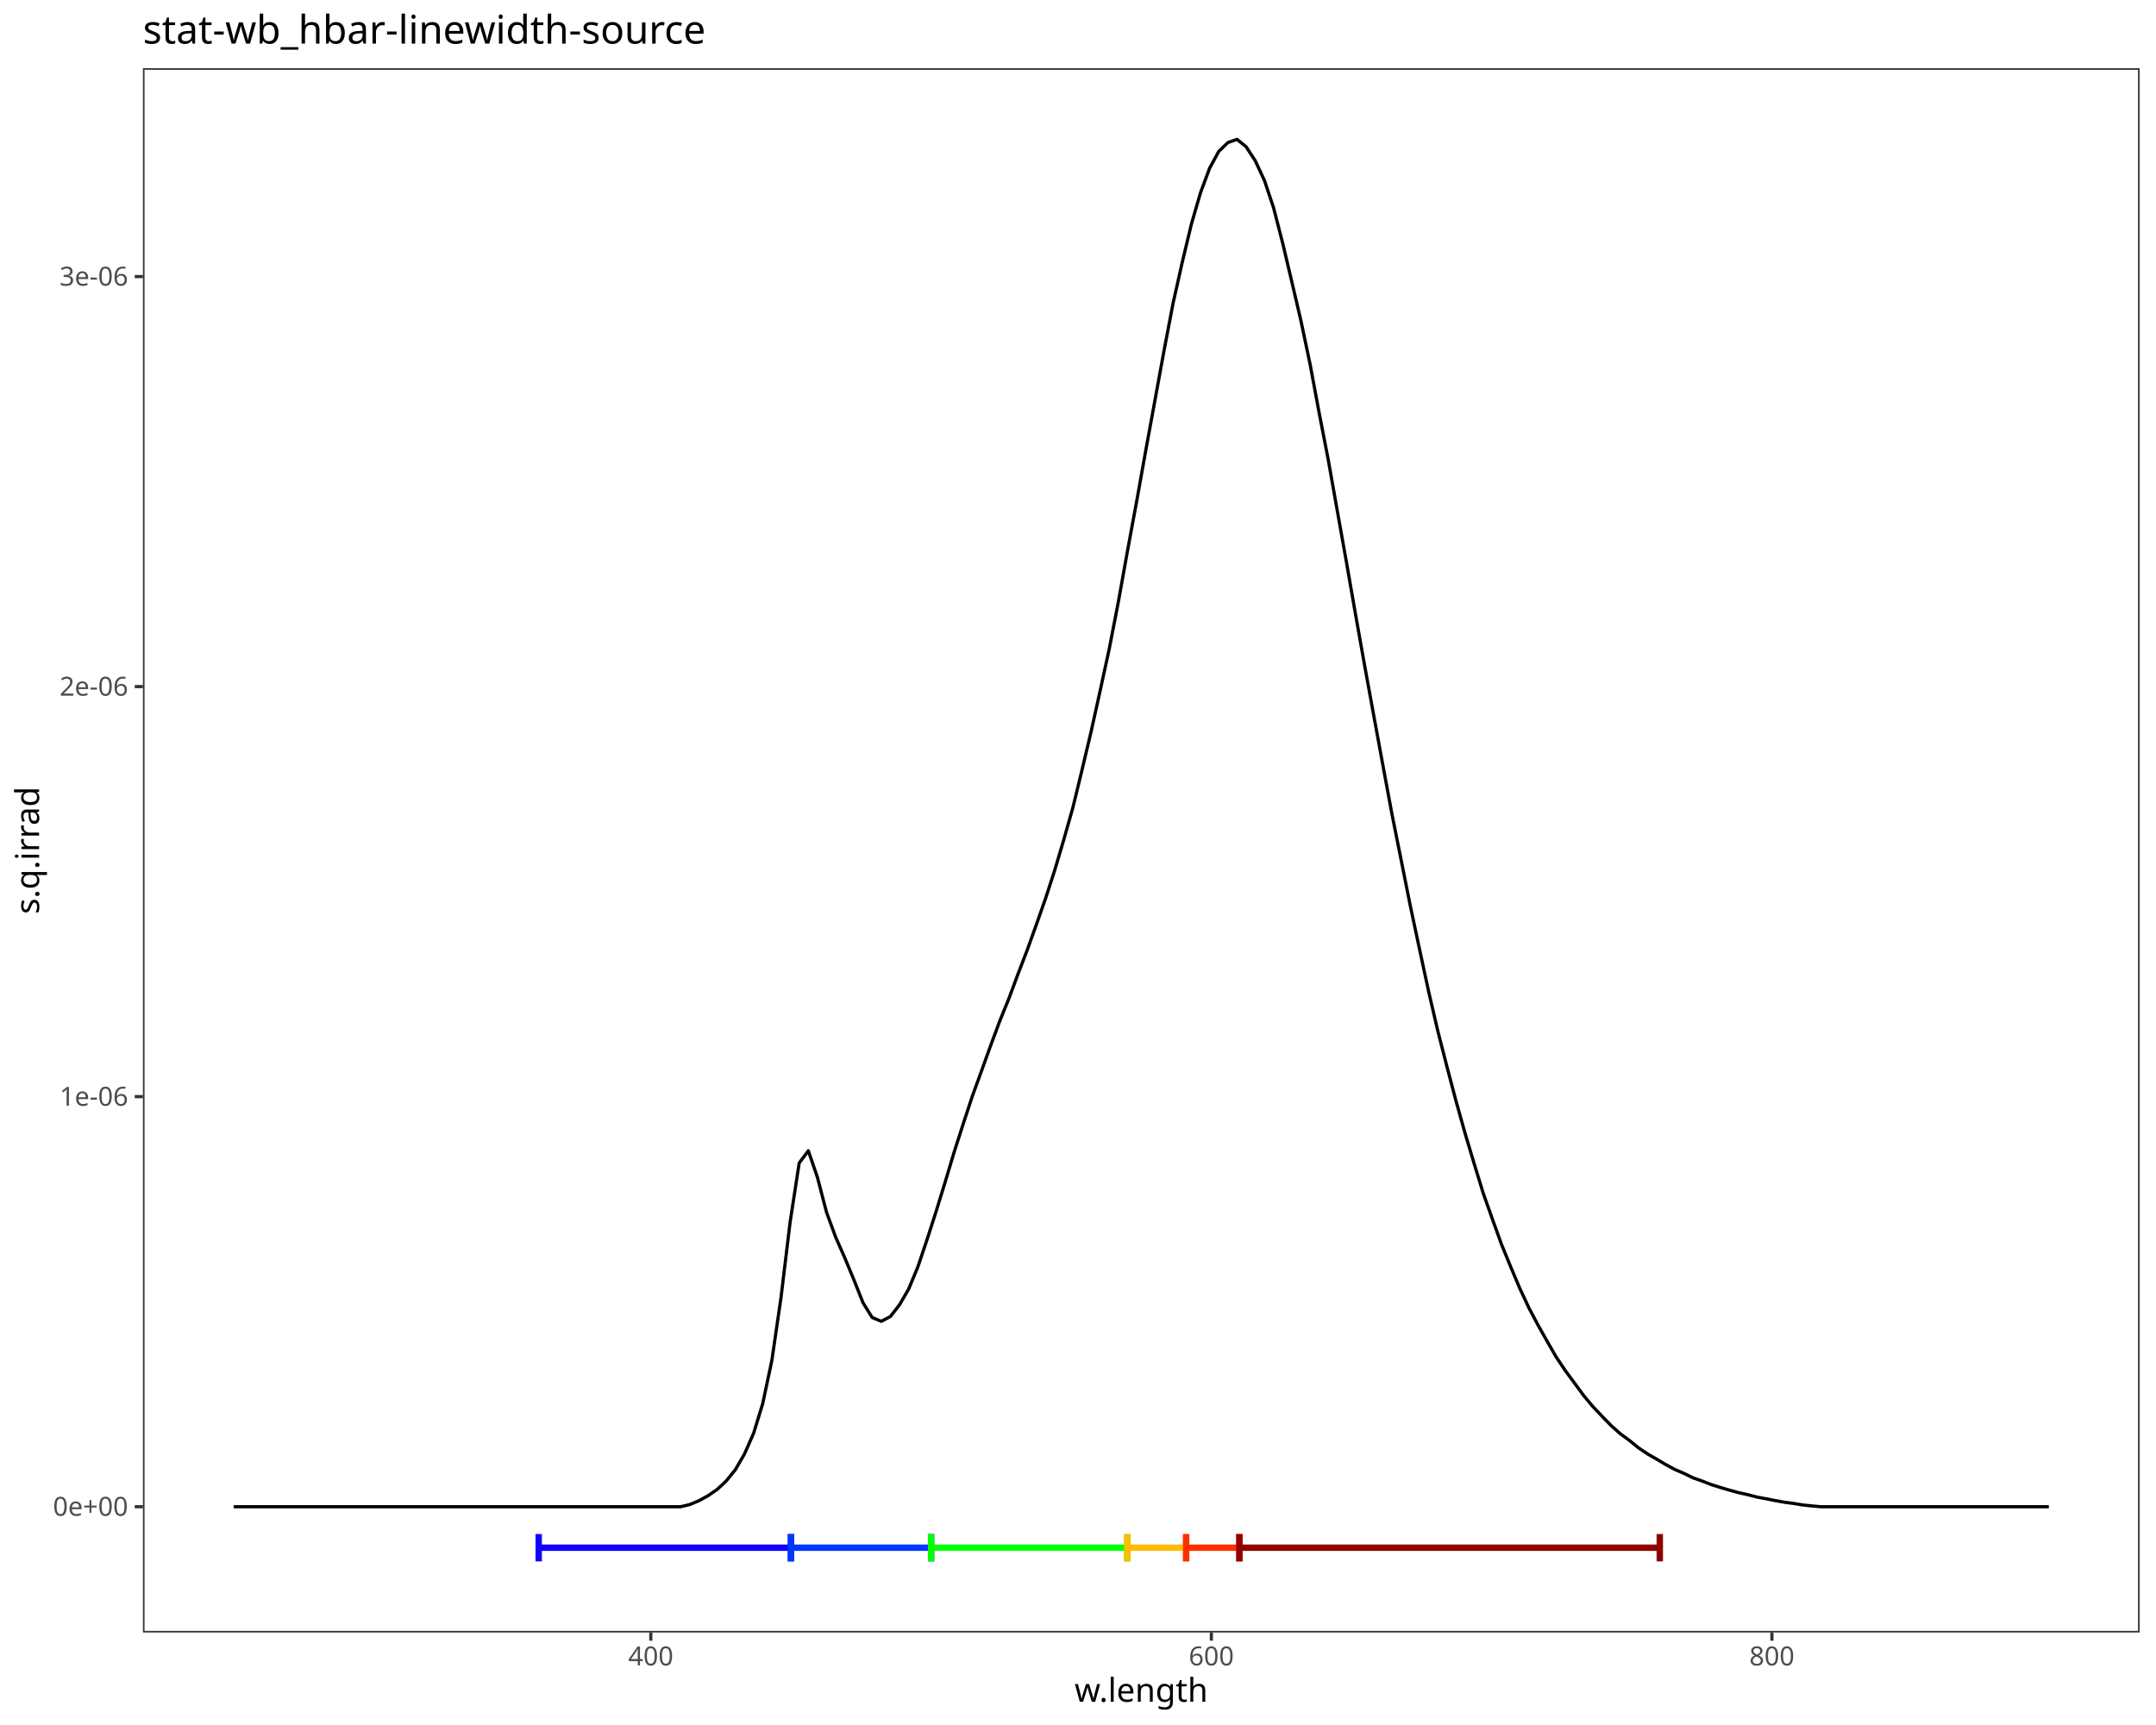
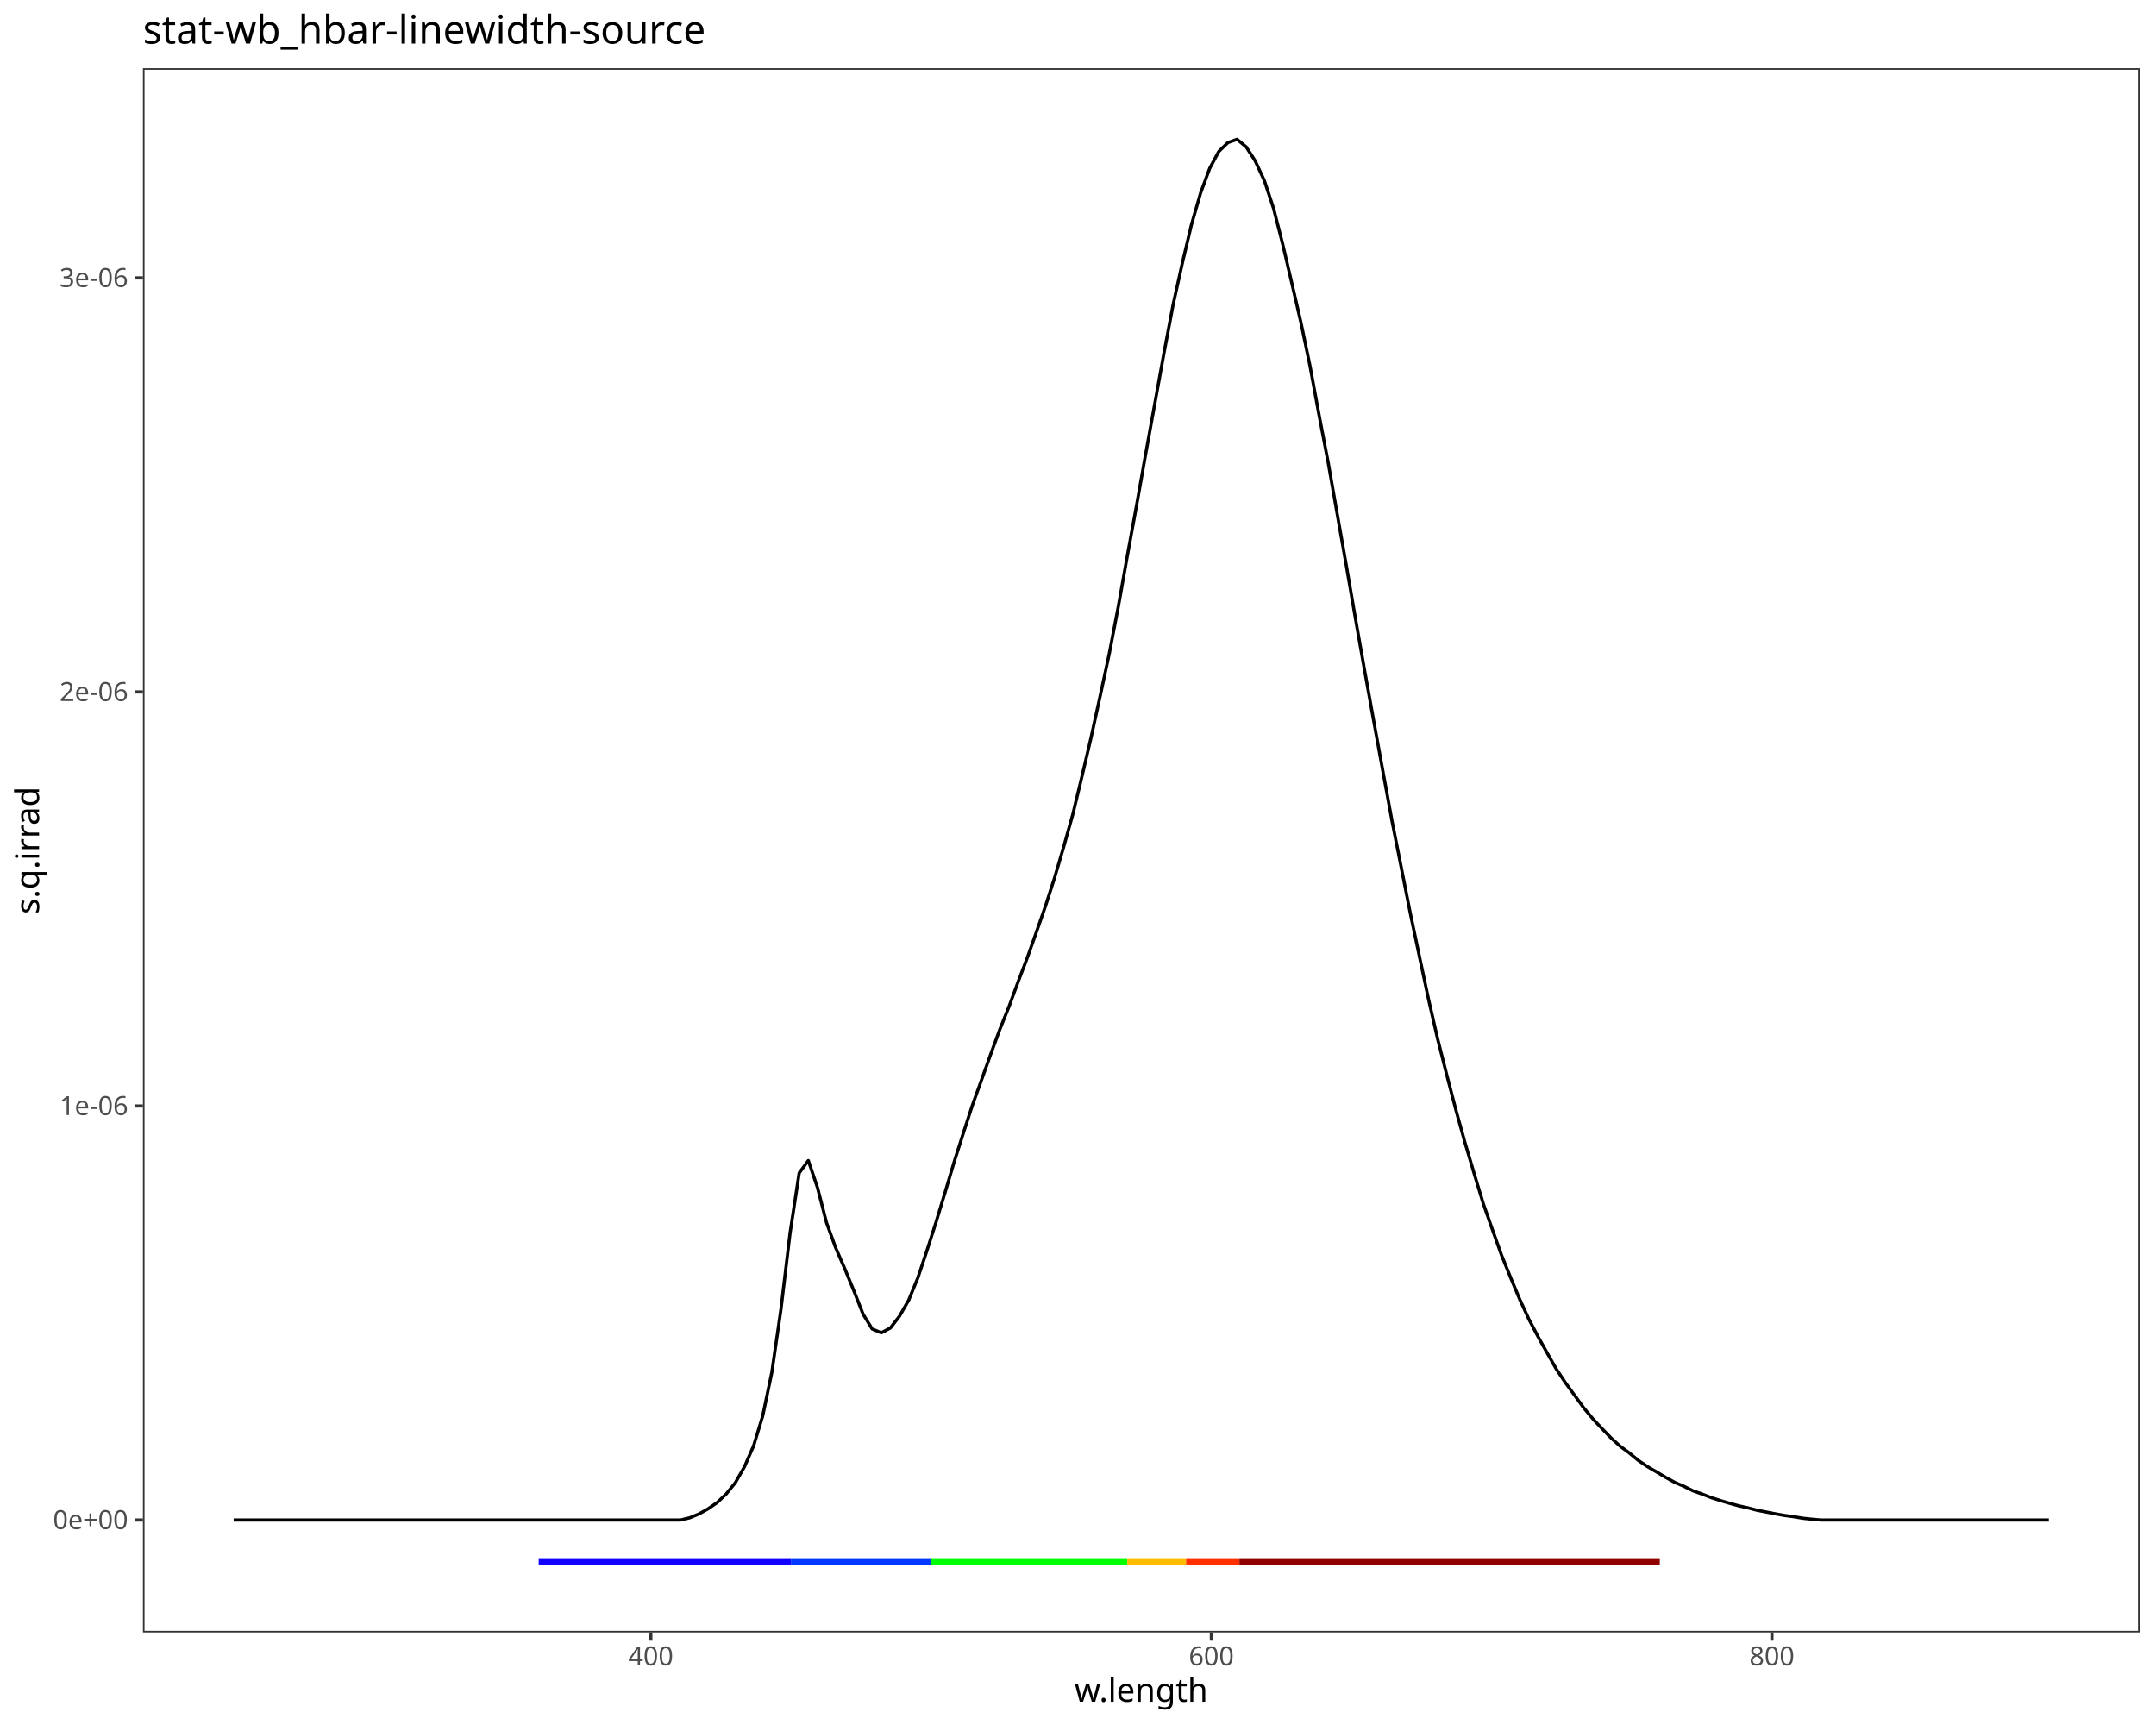
<svg xmlns="http://www.w3.org/2000/svg" class="svglite" data-engine-version="2.0" width="720.00pt" height="576.00pt" viewBox="0 0 720.00 576.00">
  <defs>
    <style type="text/css">
    .svglite line, .svglite polyline, .svglite polygon, .svglite path, .svglite rect, .svglite circle {
      fill: none;
      stroke: #000000;
      stroke-linecap: round;
      stroke-linejoin: round;
      stroke-miterlimit: 10.00;
    }
  </style>
  </defs>
  <rect width="100%" height="100%" style="stroke: none; fill: #FFFFFF;" />
  <defs>
    <clipPath id="cpMC4wMHw3MjAuMDB8MC4wMHw1NzYuMDA=">
      <rect x="0.00" y="0.00" width="720.00" height="576.00" />
    </clipPath>
  </defs>
  <g clip-path="url(#cpMC4wMHw3MjAuMDB8MC4wMHw1NzYuMDA=)">
    <rect x="0.00" y="0.00" width="720.00" height="576.00" style="stroke-width: 1.07; stroke: #FFFFFF; fill: #FFFFFF;" />
  </g>
  <defs>
    <clipPath id="cpNDcuNzN8NzE0LjUyfDIyLjc4fDU0NS4xMQ==">
      <rect x="47.73" y="22.78" width="666.80" height="522.33" />
    </clipPath>
  </defs>
  <g clip-path="url(#cpNDcuNzN8NzE0LjUyfDIyLjc4fDU0NS4xMQ==)">
    <rect x="47.73" y="22.78" width="666.80" height="522.33" style="stroke-width: 1.07; stroke: none; fill: #FFFFFF;" />
-     <polyline points="264.14,521.37 264.14,512.24 " style="stroke-width: 2.13; stroke: #1100FF; stroke-linecap: butt;" />
-     <polyline points="264.14,516.80 179.90,516.80 " style="stroke-width: 2.13; stroke: #1100FF; stroke-linecap: butt;" />
-     <polyline points="179.90,521.37 179.90,512.24 " style="stroke-width: 2.13; stroke: #1100FF; stroke-linecap: butt;" />
-     <polyline points="310.94,521.37 310.94,512.24 " style="stroke-width: 2.13; stroke: #0038FF; stroke-linecap: butt;" />
-     <polyline points="310.94,516.80 264.14,516.80 " style="stroke-width: 2.13; stroke: #0038FF; stroke-linecap: butt;" />
-     <polyline points="264.14,521.37 264.14,512.24 " style="stroke-width: 2.13; stroke: #0038FF; stroke-linecap: butt;" />
-     <polyline points="376.46,521.37 376.46,512.24 " style="stroke-width: 2.13; stroke: #00FF00; stroke-linecap: butt;" />
-     <polyline points="376.46,516.80 310.94,516.80 " style="stroke-width: 2.13; stroke: #00FF00; stroke-linecap: butt;" />
-     <polyline points="310.94,521.37 310.94,512.24 " style="stroke-width: 2.13; stroke: #00FF00; stroke-linecap: butt;" />
-     <polyline points="396.11,521.37 396.11,512.24 " style="stroke-width: 2.13; stroke: #FFBB00; stroke-linecap: butt;" />
-     <polyline points="396.11,516.80 376.46,516.80 " style="stroke-width: 2.13; stroke: #FFBB00; stroke-linecap: butt;" />
-     <polyline points="376.46,521.37 376.46,512.24 " style="stroke-width: 2.13; stroke: #FFBB00; stroke-linecap: butt;" />
-     <polyline points="413.90,521.37 413.90,512.24 " style="stroke-width: 2.13; stroke: #FF2F00; stroke-linecap: butt;" />
-     <polyline points="413.90,516.80 396.11,516.80 " style="stroke-width: 2.13; stroke: #FF2F00; stroke-linecap: butt;" />
-     <polyline points="396.11,521.37 396.11,512.24 " style="stroke-width: 2.13; stroke: #FF2F00; stroke-linecap: butt;" />
-     <polyline points="554.29,521.37 554.29,512.24 " style="stroke-width: 2.13; stroke: #900000; stroke-linecap: butt;" />
-     <polyline points="554.29,516.80 413.90,516.80 " style="stroke-width: 2.13; stroke: #900000; stroke-linecap: butt;" />
-     <polyline points="413.90,521.37 413.90,512.24 " style="stroke-width: 2.13; stroke: #900000; stroke-linecap: butt;" />
-     <polyline points="78.03,503.11 81.08,503.11 84.13,503.11 87.17,503.11 90.22,503.11 93.26,503.11 96.31,503.11 99.36,503.11 102.40,503.11 105.45,503.11 108.50,503.11 111.54,503.11 114.59,503.11 117.63,503.11 120.68,503.11 123.73,503.11 126.77,503.11 129.82,503.11 132.86,503.11 135.91,503.11 138.96,503.11 142.00,503.11 145.05,503.11 148.10,503.11 151.14,503.11 154.19,503.11 157.23,503.11 160.28,503.11 163.33,503.11 166.37,503.11 169.42,503.11 172.46,503.11 175.51,503.11 178.56,503.11 181.60,503.11 184.65,503.11 187.69,503.11 190.74,503.11 193.79,503.11 196.83,503.11 199.88,503.11 202.93,503.11 205.97,503.11 209.02,503.11 212.06,503.11 215.11,503.11 218.16,503.11 221.20,503.11 224.25,503.11 227.29,503.11 230.34,502.39 233.39,501.12 236.43,499.45 239.48,497.36 242.52,494.51 245.57,490.76 248.62,485.50 251.66,478.61 254.71,468.68 257.76,454.29 260.80,433.42 263.85,408.17 266.89,388.35 269.94,384.25 272.99,393.16 276.03,404.83 279.08,413.12 282.12,420.02 285.17,427.36 288.22,435.04 291.26,439.93 294.31,441.20 297.35,439.61 300.40,435.68 303.45,430.42 306.49,423.11 309.54,414.06 312.59,404.61 315.63,394.72 318.68,384.57 321.72,375.13 324.77,365.86 327.82,357.48 330.86,349.05 333.91,340.83 336.95,333.35 340.00,325.14 343.05,317.21 346.09,308.75 349.14,300.09 352.18,290.72 355.23,280.46 358.28,269.71 361.32,257.19 364.37,244.34 367.42,230.53 370.46,216.54 373.51,200.79 376.55,183.83 379.60,167.35 382.65,150.30 385.69,133.70 388.74,117.03 391.78,101.11 394.83,87.51 397.88,74.78 400.92,64.33 403.97,56.13 407.01,50.55 410.06,47.60 413.11,46.53 416.15,49.01 419.20,53.69 422.25,60.23 425.29,69.31 428.34,81.13 431.38,93.99 434.43,107.03 437.48,121.48 440.52,137.80 443.57,153.52 446.61,170.68 449.66,187.79 452.71,205.31 455.75,222.39 458.80,239.11 461.85,255.71 464.89,272.08 467.94,287.30 470.98,302.50 474.03,316.84 477.08,331.02 480.12,344.10 483.17,356.02 486.21,367.55 489.26,378.42 492.31,388.60 495.35,398.51 498.40,407.10 501.44,415.54 504.49,422.99 507.54,430.21 510.58,436.72 513.63,442.48 516.68,447.89 519.72,453.17 522.77,457.71 525.81,461.83 528.86,465.99 531.91,469.63 534.95,472.85 538.00,475.98 541.04,478.70 544.09,480.94 547.14,483.42 550.18,485.47 553.23,487.23 556.27,489.03 559.32,490.68 562.37,491.99 565.41,493.48 568.46,494.55 571.51,495.73 574.55,496.69 577.60,497.59 580.64,498.42 583.69,499.09 586.74,499.89 589.78,500.46 592.83,501.06 595.87,501.61 598.92,502.01 601.97,502.52 605.01,502.84 608.06,503.11 611.10,503.11 614.15,503.11 617.20,503.11 620.24,503.11 623.29,503.11 626.34,503.11 629.38,503.11 632.43,503.11 635.47,503.11 638.52,503.11 641.57,503.11 644.61,503.11 647.66,503.11 650.70,503.11 653.75,503.11 656.80,503.11 659.84,503.11 662.89,503.11 665.93,503.11 668.98,503.11 672.03,503.11 675.07,503.11 678.12,503.11 681.17,503.11 684.21,503.11 " style="stroke-width: 1.07; stroke-linecap: butt;" />
+     <line x1="179.90" y1="521.37" x2="264.14" y2="521.37" style="stroke-width: 2.13; stroke: #1100FF; stroke-linecap: butt;" />
+     <line x1="264.14" y1="521.37" x2="310.94" y2="521.37" style="stroke-width: 2.13; stroke: #0038FF; stroke-linecap: butt;" />
+     <line x1="310.94" y1="521.37" x2="376.46" y2="521.37" style="stroke-width: 2.13; stroke: #00FF00; stroke-linecap: butt;" />
+     <line x1="376.46" y1="521.37" x2="396.11" y2="521.37" style="stroke-width: 2.13; stroke: #FFBB00; stroke-linecap: butt;" />
+     <line x1="396.11" y1="521.37" x2="413.90" y2="521.37" style="stroke-width: 2.13; stroke: #FF2F00; stroke-linecap: butt;" />
+     <line x1="413.90" y1="521.37" x2="554.29" y2="521.37" style="stroke-width: 2.13; stroke: #900000; stroke-linecap: butt;" />
+     <polyline points="78.03,507.55 81.08,507.55 84.13,507.55 87.17,507.55 90.22,507.55 93.26,507.55 96.31,507.55 99.36,507.55 102.40,507.55 105.45,507.55 108.50,507.55 111.54,507.55 114.59,507.55 117.63,507.55 120.68,507.55 123.73,507.55 126.77,507.55 129.82,507.55 132.86,507.55 135.91,507.55 138.96,507.55 142.00,507.55 145.05,507.55 148.10,507.55 151.14,507.55 154.19,507.55 157.23,507.55 160.28,507.55 163.33,507.55 166.37,507.55 169.42,507.55 172.46,507.55 175.51,507.55 178.56,507.55 181.60,507.55 184.65,507.55 187.69,507.55 190.74,507.55 193.79,507.55 196.83,507.55 199.88,507.55 202.93,507.55 205.97,507.55 209.02,507.55 212.06,507.55 215.11,507.55 218.16,507.55 221.20,507.55 224.25,507.55 227.29,507.55 230.34,506.81 233.39,505.54 236.43,503.84 239.48,501.73 242.52,498.86 245.57,495.08 248.62,489.76 251.66,482.80 254.71,472.78 257.76,458.24 260.80,437.18 263.85,411.68 266.89,391.67 269.94,387.53 272.99,396.53 276.03,408.31 279.08,416.68 282.12,423.65 285.17,431.06 288.22,438.81 291.26,443.75 294.31,445.04 297.35,443.42 300.40,439.46 303.45,434.15 306.49,426.76 309.54,417.63 312.59,408.09 315.63,398.10 318.68,387.85 321.72,378.32 324.77,368.96 327.82,360.50 330.86,351.99 333.91,343.69 336.95,336.13 340.00,327.85 343.05,319.84 346.09,311.29 349.14,302.55 352.18,293.09 355.23,282.73 358.28,271.87 361.32,259.24 364.37,246.26 367.42,232.31 370.46,218.19 373.51,202.28 376.55,185.17 379.60,168.52 382.65,151.31 385.69,134.54 388.74,117.72 391.78,101.64 394.83,87.90 397.88,75.05 400.92,64.51 403.97,56.23 407.01,50.59 410.06,47.61 413.11,46.53 416.15,49.03 419.20,53.76 422.25,60.36 425.29,69.53 428.34,81.46 431.38,94.45 434.43,107.62 437.48,122.21 440.52,138.68 443.57,154.56 446.61,171.88 449.66,189.17 452.71,206.85 455.75,224.10 458.80,240.98 461.85,257.74 464.89,274.27 467.94,289.64 470.98,304.99 474.03,319.46 477.08,333.78 480.12,346.99 483.17,359.02 486.21,370.67 489.26,381.64 492.31,391.92 495.35,401.93 498.40,410.60 501.44,419.12 504.49,426.65 507.54,433.93 510.58,440.51 513.63,446.32 516.68,451.78 519.72,457.12 522.77,461.70 525.81,465.87 528.86,470.06 531.91,473.74 534.95,476.99 538.00,480.15 541.04,482.90 544.09,485.15 547.14,487.67 550.18,489.73 553.23,491.51 556.27,493.32 559.32,495.00 562.37,496.31 565.41,497.82 568.46,498.90 571.51,500.09 574.55,501.06 577.60,501.97 580.64,502.81 583.69,503.48 586.74,504.29 589.78,504.87 592.83,505.47 595.87,506.02 598.92,506.43 601.97,506.95 605.01,507.27 608.06,507.55 611.10,507.55 614.15,507.55 617.20,507.55 620.24,507.55 623.29,507.55 626.34,507.55 629.38,507.55 632.43,507.55 635.47,507.55 638.52,507.55 641.57,507.55 644.61,507.55 647.66,507.55 650.70,507.55 653.75,507.55 656.80,507.55 659.84,507.55 662.89,507.55 665.93,507.55 668.98,507.55 672.03,507.55 675.07,507.55 678.12,507.55 681.17,507.55 684.21,507.55 " style="stroke-width: 1.07; stroke-linecap: butt;" />
    <rect x="47.73" y="22.78" width="666.80" height="522.33" style="stroke-width: 1.07; stroke: #333333;" />
  </g>
  <g clip-path="url(#cpMC4wMHw3MjAuMDB8MC4wMHw1NzYuMDA=)">
-     <text x="42.79" y="506.14" text-anchor="end" style="font-size: 8.80px; fill: #4D4D4D; font-family: sans;" textLength="24.72px" lengthAdjust="spacingAndGlyphs">0e+00</text>
-     <text x="42.79" y="369.22" text-anchor="end" style="font-size: 8.80px; fill: #4D4D4D; font-family: sans;" textLength="22.51px" lengthAdjust="spacingAndGlyphs">1e-06</text>
-     <text x="42.79" y="232.30" text-anchor="end" style="font-size: 8.80px; fill: #4D4D4D; font-family: sans;" textLength="22.51px" lengthAdjust="spacingAndGlyphs">2e-06</text>
-     <text x="42.79" y="95.38" text-anchor="end" style="font-size: 8.80px; fill: #4D4D4D; font-family: sans;" textLength="22.51px" lengthAdjust="spacingAndGlyphs">3e-06</text>
-     <polyline points="44.99,503.11 47.73,503.11 " style="stroke-width: 1.07; stroke: #333333; stroke-linecap: butt;" />
-     <polyline points="44.99,366.19 47.73,366.19 " style="stroke-width: 1.07; stroke: #333333; stroke-linecap: butt;" />
-     <polyline points="44.99,229.27 47.73,229.27 " style="stroke-width: 1.07; stroke: #333333; stroke-linecap: butt;" />
-     <polyline points="44.99,92.35 47.73,92.35 " style="stroke-width: 1.07; stroke: #333333; stroke-linecap: butt;" />
+     <text x="42.79" y="510.57" text-anchor="end" style="font-size: 8.80px; fill: #4D4D4D; font-family: sans;" textLength="24.72px" lengthAdjust="spacingAndGlyphs">0e+00</text>
+     <text x="42.79" y="372.32" text-anchor="end" style="font-size: 8.80px; fill: #4D4D4D; font-family: sans;" textLength="22.51px" lengthAdjust="spacingAndGlyphs">1e-06</text>
+     <text x="42.79" y="234.08" text-anchor="end" style="font-size: 8.80px; fill: #4D4D4D; font-family: sans;" textLength="22.51px" lengthAdjust="spacingAndGlyphs">2e-06</text>
+     <text x="42.79" y="95.83" text-anchor="end" style="font-size: 8.80px; fill: #4D4D4D; font-family: sans;" textLength="22.51px" lengthAdjust="spacingAndGlyphs">3e-06</text>
+     <polyline points="44.99,507.55 47.73,507.55 " style="stroke-width: 1.07; stroke: #333333; stroke-linecap: butt;" />
+     <polyline points="44.99,369.30 47.73,369.30 " style="stroke-width: 1.07; stroke: #333333; stroke-linecap: butt;" />
+     <polyline points="44.99,231.05 47.73,231.05 " style="stroke-width: 1.07; stroke: #333333; stroke-linecap: butt;" />
+     <polyline points="44.99,92.80 47.73,92.80 " style="stroke-width: 1.07; stroke: #333333; stroke-linecap: butt;" />
    <polyline points="217.34,547.85 217.34,545.11 " style="stroke-width: 1.07; stroke: #333333; stroke-linecap: butt;" />
    <polyline points="404.54,547.85 404.54,545.11 " style="stroke-width: 1.07; stroke: #333333; stroke-linecap: butt;" />
    <polyline points="591.73,547.85 591.73,545.11 " style="stroke-width: 1.07; stroke: #333333; stroke-linecap: butt;" />
    <text x="217.34" y="556.10" text-anchor="middle" style="font-size: 8.80px; fill: #4D4D4D; font-family: sans;" textLength="14.68px" lengthAdjust="spacingAndGlyphs">400</text>
    <text x="404.54" y="556.10" text-anchor="middle" style="font-size: 8.80px; fill: #4D4D4D; font-family: sans;" textLength="14.68px" lengthAdjust="spacingAndGlyphs">600</text>
    <text x="591.73" y="556.10" text-anchor="middle" style="font-size: 8.80px; fill: #4D4D4D; font-family: sans;" textLength="14.68px" lengthAdjust="spacingAndGlyphs">800</text>
    <text x="381.12" y="568.24" text-anchor="middle" style="font-size: 11.00px; font-family: sans;" textLength="40.97px" lengthAdjust="spacingAndGlyphs">w.length</text>
    <text transform="translate(13.05,283.95) rotate(-90)" text-anchor="middle" style="font-size: 11.00px; font-family: sans;" textLength="39.74px" lengthAdjust="spacingAndGlyphs">s.q.irrad</text>
    <text x="47.73" y="14.56" style="font-size: 13.20px; font-family: sans;" textLength="176.10px" lengthAdjust="spacingAndGlyphs">stat-wb_hbar-linewidth-source</text>
  </g>
</svg>
